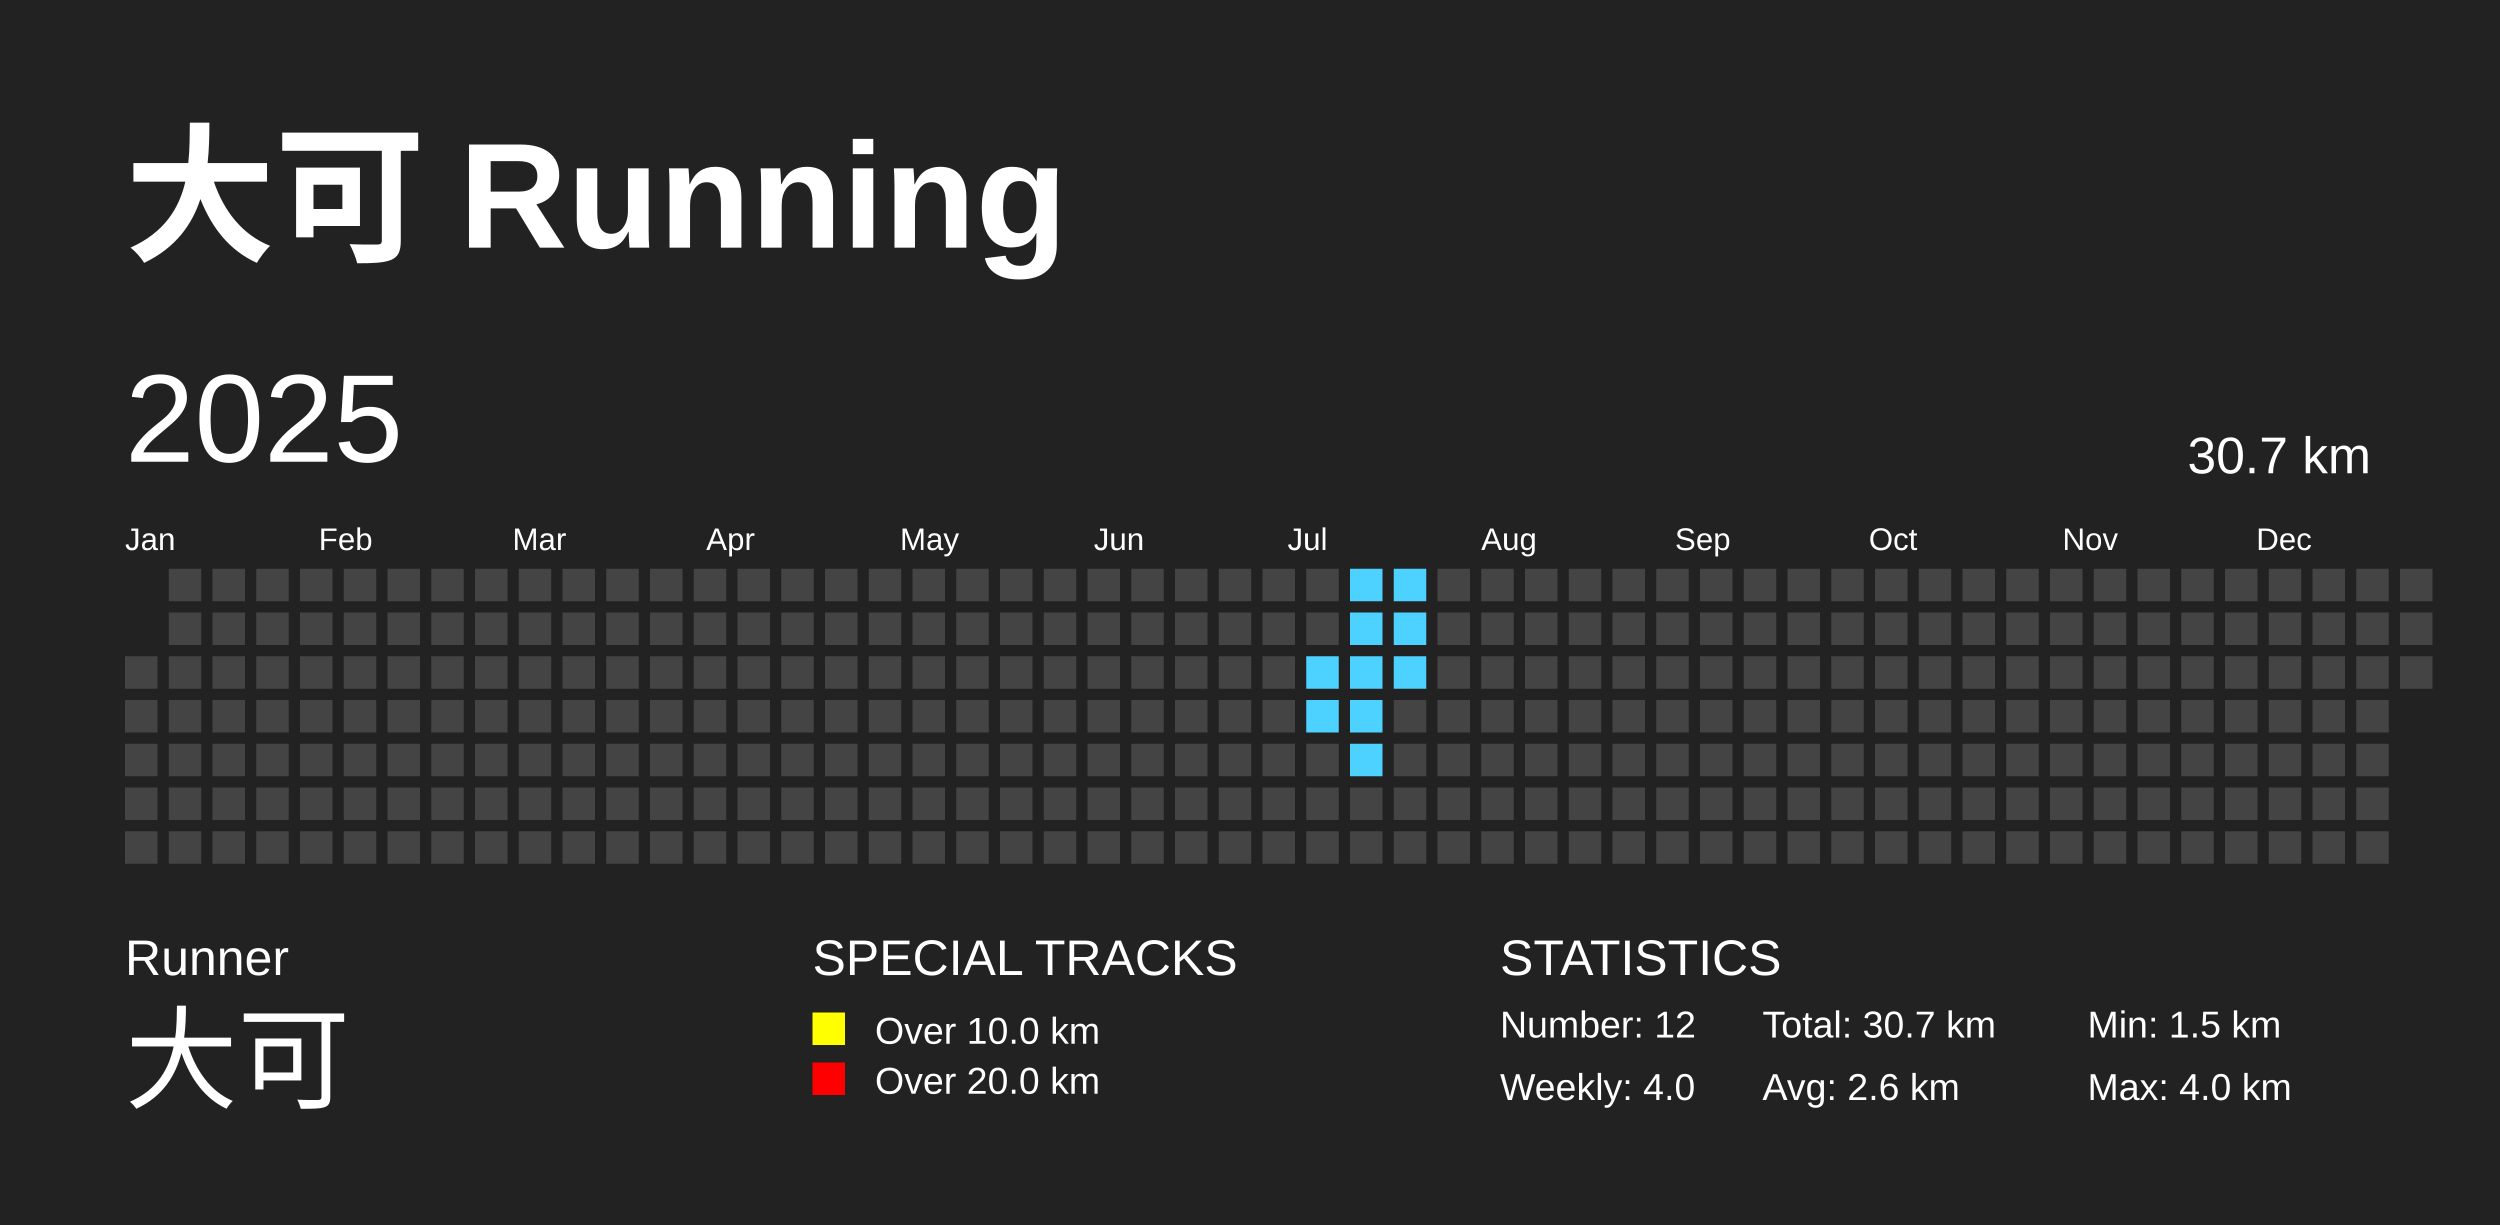
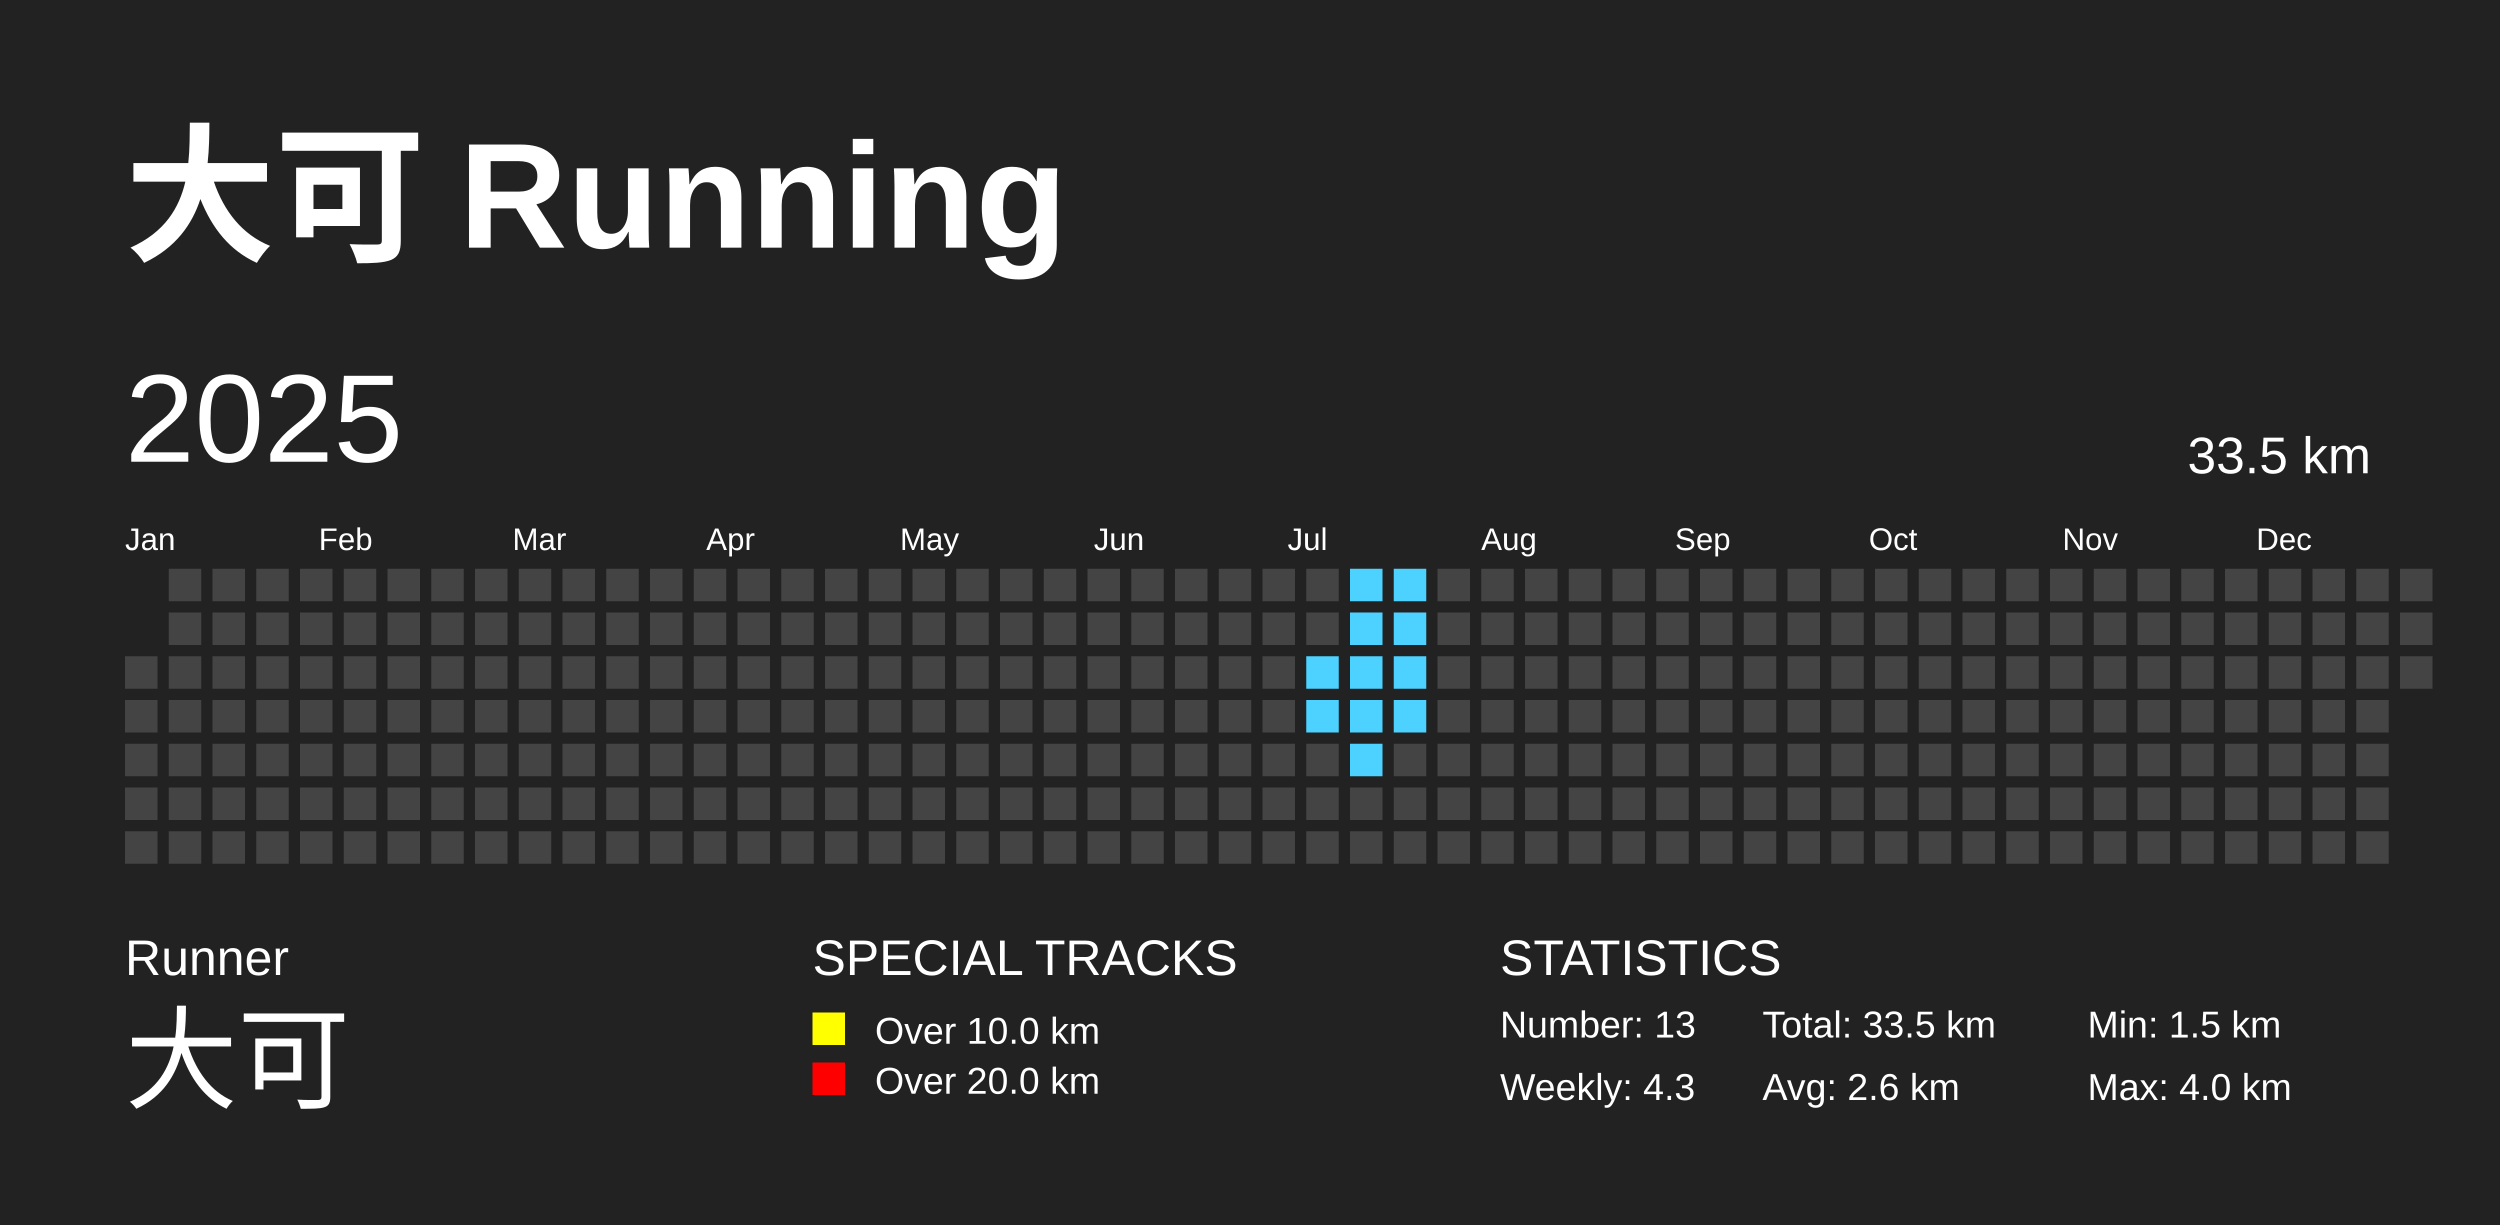
<svg xmlns="http://www.w3.org/2000/svg" baseProfile="full" height="98mm" version="1.1" viewBox="0,0,200,98" width="200mm">
  <defs />
  <rect fill="#222222" height="98" width="200" x="0" y="0" />
  <text fill="#FFFFFF" style="font-size:12px; font-family:Arial; font-weight:bold;" x="10" y="20">大可 Running</text>
  <text fill="#FFFFFF" style="font-size:4px; font-family:Arial" x="10" y="78">Runner</text>
  <text fill="#FFFFFF" style="font-size:9px; font-family:Arial" x="10" y="88">大可</text>
  <text fill="#FFFFFF" style="font-size:4px; font-family:Arial" x="65" y="78">SPECIAL TRACKS</text>
  <rect fill="yellow" height="2.6" width="2.6" x="65" y="81" />
  <text fill="#FFFFFF" style="font-size:3px; font-family:Arial" x="70" y="83.5">Over 10.0 km</text>
  <rect fill="red" height="2.6" width="2.6" x="65" y="85" />
  <text fill="#FFFFFF" style="font-size:3px; font-family:Arial" x="70" y="87.5">Over 20.0 km</text>
  <text fill="#FFFFFF" style="font-size:4px; font-family:Arial" x="120" y="78">STATISTICS</text>
-   <text fill="#FFFFFF" style="font-size:3px; font-family:Arial" x="120" y="83">Number: 12</text>
-   <text fill="#FFFFFF" style="font-size:3px; font-family:Arial" x="120" y="88">Weekly: 4.0</text>
-   <text fill="#FFFFFF" style="font-size:3px; font-family:Arial" x="141" y="83">Total: 30.7 km</text>
+   <text fill="#FFFFFF" style="font-size:3px; font-family:Arial" x="120" y="83">Number: 13</text>
+   <text fill="#FFFFFF" style="font-size:3px; font-family:Arial" x="120" y="88">Weekly: 4.3</text>
+   <text fill="#FFFFFF" style="font-size:3px; font-family:Arial" x="141" y="83">Total: 33.5 km</text>
  <text fill="#FFFFFF" style="font-size:3px; font-family:Arial" x="141" y="88">Avg: 2.6 km</text>
  <text fill="#FFFFFF" style="font-size:3px; font-family:Arial" x="167" y="83">Min: 1.5 km</text>
  <text fill="#FFFFFF" style="font-size:3px; font-family:Arial" x="167" y="88">Max: 4.0 km</text>
  <text dominant-baseline="hanging" fill="#FFFFFF" style="font-size:10.0px; font-family:Arial;" x="10" y="30">2025</text>
-   <text dominant-baseline="hanging" fill="#FFFFFF" style="font-size:4.125px; font-family:Arial;" x="175" y="35">30.7 km</text>
+   <text dominant-baseline="hanging" fill="#FFFFFF" style="font-size:4.125px; font-family:Arial;" x="175" y="35">33.5 km</text>
  <text fill="#FFFFFF" style="font-size:2.5px; font-family:Arial" x="10.0" y="44">Jan</text>
  <text fill="#FFFFFF" style="font-size:2.5px; font-family:Arial" x="25.5" y="44">Feb</text>
  <text fill="#FFFFFF" style="font-size:2.5px; font-family:Arial" x="41.0" y="44">Mar</text>
  <text fill="#FFFFFF" style="font-size:2.5px; font-family:Arial" x="56.5" y="44">Apr</text>
  <text fill="#FFFFFF" style="font-size:2.5px; font-family:Arial" x="72.0" y="44">May</text>
  <text fill="#FFFFFF" style="font-size:2.5px; font-family:Arial" x="87.5" y="44">Jun</text>
  <text fill="#FFFFFF" style="font-size:2.5px; font-family:Arial" x="103.0" y="44">Jul</text>
  <text fill="#FFFFFF" style="font-size:2.5px; font-family:Arial" x="118.5" y="44">Aug</text>
  <text fill="#FFFFFF" style="font-size:2.5px; font-family:Arial" x="134.0" y="44">Sep</text>
  <text fill="#FFFFFF" style="font-size:2.5px; font-family:Arial" x="149.5" y="44">Oct</text>
  <text fill="#FFFFFF" style="font-size:2.5px; font-family:Arial" x="165.0" y="44">Nov</text>
  <text fill="#FFFFFF" style="font-size:2.5px; font-family:Arial" x="180.5" y="44">Dec</text>
  <rect fill="#444444" height="2.6" width="2.6" x="10.0" y="52.5" />
  <rect fill="#444444" height="2.6" width="2.6" x="10.0" y="56.0" />
  <rect fill="#444444" height="2.6" width="2.6" x="10.0" y="59.5" />
  <rect fill="#444444" height="2.6" width="2.6" x="10.0" y="63.0" />
  <rect fill="#444444" height="2.6" width="2.6" x="10.0" y="66.5" />
  <rect fill="#444444" height="2.6" width="2.6" x="13.5" y="45.5" />
  <rect fill="#444444" height="2.6" width="2.6" x="13.5" y="49.0" />
  <rect fill="#444444" height="2.6" width="2.6" x="13.5" y="52.5" />
  <rect fill="#444444" height="2.6" width="2.6" x="13.5" y="56.0" />
  <rect fill="#444444" height="2.6" width="2.6" x="13.5" y="59.5" />
  <rect fill="#444444" height="2.6" width="2.6" x="13.5" y="63.0" />
  <rect fill="#444444" height="2.6" width="2.6" x="13.5" y="66.5" />
  <rect fill="#444444" height="2.6" width="2.6" x="17.0" y="45.5" />
  <rect fill="#444444" height="2.6" width="2.6" x="17.0" y="49.0" />
  <rect fill="#444444" height="2.6" width="2.6" x="17.0" y="52.5" />
  <rect fill="#444444" height="2.6" width="2.6" x="17.0" y="56.0" />
  <rect fill="#444444" height="2.6" width="2.6" x="17.0" y="59.5" />
  <rect fill="#444444" height="2.6" width="2.6" x="17.0" y="63.0" />
  <rect fill="#444444" height="2.6" width="2.6" x="17.0" y="66.5" />
  <rect fill="#444444" height="2.6" width="2.6" x="20.5" y="45.5" />
  <rect fill="#444444" height="2.6" width="2.6" x="20.5" y="49.0" />
  <rect fill="#444444" height="2.6" width="2.6" x="20.5" y="52.5" />
  <rect fill="#444444" height="2.6" width="2.6" x="20.5" y="56.0" />
  <rect fill="#444444" height="2.6" width="2.6" x="20.5" y="59.5" />
  <rect fill="#444444" height="2.6" width="2.6" x="20.5" y="63.0" />
  <rect fill="#444444" height="2.6" width="2.6" x="20.5" y="66.5" />
  <rect fill="#444444" height="2.6" width="2.6" x="24.0" y="45.5" />
  <rect fill="#444444" height="2.6" width="2.6" x="24.0" y="49.0" />
  <rect fill="#444444" height="2.6" width="2.6" x="24.0" y="52.5" />
  <rect fill="#444444" height="2.6" width="2.6" x="24.0" y="56.0" />
  <rect fill="#444444" height="2.6" width="2.6" x="24.0" y="59.5" />
  <rect fill="#444444" height="2.6" width="2.6" x="24.0" y="63.0" />
  <rect fill="#444444" height="2.6" width="2.6" x="24.0" y="66.5" />
  <rect fill="#444444" height="2.6" width="2.6" x="27.5" y="45.5" />
  <rect fill="#444444" height="2.6" width="2.6" x="27.5" y="49.0" />
  <rect fill="#444444" height="2.6" width="2.6" x="27.5" y="52.5" />
  <rect fill="#444444" height="2.6" width="2.6" x="27.5" y="56.0" />
  <rect fill="#444444" height="2.6" width="2.6" x="27.5" y="59.5" />
  <rect fill="#444444" height="2.6" width="2.6" x="27.5" y="63.0" />
  <rect fill="#444444" height="2.6" width="2.6" x="27.5" y="66.5" />
  <rect fill="#444444" height="2.6" width="2.6" x="31.0" y="45.5" />
  <rect fill="#444444" height="2.6" width="2.6" x="31.0" y="49.0" />
  <rect fill="#444444" height="2.6" width="2.6" x="31.0" y="52.5" />
  <rect fill="#444444" height="2.6" width="2.6" x="31.0" y="56.0" />
  <rect fill="#444444" height="2.6" width="2.6" x="31.0" y="59.5" />
  <rect fill="#444444" height="2.6" width="2.6" x="31.0" y="63.0" />
  <rect fill="#444444" height="2.6" width="2.6" x="31.0" y="66.5" />
  <rect fill="#444444" height="2.6" width="2.6" x="34.5" y="45.5" />
  <rect fill="#444444" height="2.6" width="2.6" x="34.5" y="49.0" />
  <rect fill="#444444" height="2.6" width="2.6" x="34.5" y="52.5" />
  <rect fill="#444444" height="2.6" width="2.6" x="34.5" y="56.0" />
  <rect fill="#444444" height="2.6" width="2.6" x="34.5" y="59.5" />
  <rect fill="#444444" height="2.6" width="2.6" x="34.5" y="63.0" />
  <rect fill="#444444" height="2.6" width="2.6" x="34.5" y="66.5" />
  <rect fill="#444444" height="2.6" width="2.6" x="38.0" y="45.5" />
  <rect fill="#444444" height="2.6" width="2.6" x="38.0" y="49.0" />
  <rect fill="#444444" height="2.6" width="2.6" x="38.0" y="52.5" />
  <rect fill="#444444" height="2.6" width="2.6" x="38.0" y="56.0" />
  <rect fill="#444444" height="2.6" width="2.6" x="38.0" y="59.5" />
  <rect fill="#444444" height="2.6" width="2.6" x="38.0" y="63.0" />
  <rect fill="#444444" height="2.6" width="2.6" x="38.0" y="66.5" />
  <rect fill="#444444" height="2.6" width="2.6" x="41.5" y="45.5" />
  <rect fill="#444444" height="2.6" width="2.6" x="41.5" y="49.0" />
  <rect fill="#444444" height="2.6" width="2.6" x="41.5" y="52.5" />
  <rect fill="#444444" height="2.6" width="2.6" x="41.5" y="56.0" />
  <rect fill="#444444" height="2.6" width="2.6" x="41.5" y="59.5" />
  <rect fill="#444444" height="2.6" width="2.6" x="41.5" y="63.0" />
  <rect fill="#444444" height="2.6" width="2.6" x="41.5" y="66.5" />
  <rect fill="#444444" height="2.6" width="2.6" x="45.0" y="45.5" />
  <rect fill="#444444" height="2.6" width="2.6" x="45.0" y="49.0" />
  <rect fill="#444444" height="2.6" width="2.6" x="45.0" y="52.5" />
  <rect fill="#444444" height="2.6" width="2.6" x="45.0" y="56.0" />
  <rect fill="#444444" height="2.6" width="2.6" x="45.0" y="59.5" />
  <rect fill="#444444" height="2.6" width="2.6" x="45.0" y="63.0" />
  <rect fill="#444444" height="2.6" width="2.6" x="45.0" y="66.5" />
  <rect fill="#444444" height="2.6" width="2.6" x="48.5" y="45.5" />
  <rect fill="#444444" height="2.6" width="2.6" x="48.5" y="49.0" />
  <rect fill="#444444" height="2.6" width="2.6" x="48.5" y="52.5" />
  <rect fill="#444444" height="2.6" width="2.6" x="48.5" y="56.0" />
  <rect fill="#444444" height="2.6" width="2.6" x="48.5" y="59.5" />
  <rect fill="#444444" height="2.6" width="2.6" x="48.5" y="63.0" />
  <rect fill="#444444" height="2.6" width="2.6" x="48.5" y="66.5" />
  <rect fill="#444444" height="2.6" width="2.6" x="52.0" y="45.5" />
  <rect fill="#444444" height="2.6" width="2.6" x="52.0" y="49.0" />
  <rect fill="#444444" height="2.6" width="2.6" x="52.0" y="52.5" />
  <rect fill="#444444" height="2.6" width="2.6" x="52.0" y="56.0" />
  <rect fill="#444444" height="2.6" width="2.6" x="52.0" y="59.5" />
  <rect fill="#444444" height="2.6" width="2.6" x="52.0" y="63.0" />
  <rect fill="#444444" height="2.6" width="2.6" x="52.0" y="66.5" />
  <rect fill="#444444" height="2.6" width="2.6" x="55.5" y="45.5" />
  <rect fill="#444444" height="2.6" width="2.6" x="55.5" y="49.0" />
  <rect fill="#444444" height="2.6" width="2.6" x="55.5" y="52.5" />
  <rect fill="#444444" height="2.6" width="2.6" x="55.5" y="56.0" />
  <rect fill="#444444" height="2.6" width="2.6" x="55.5" y="59.5" />
  <rect fill="#444444" height="2.6" width="2.6" x="55.5" y="63.0" />
  <rect fill="#444444" height="2.6" width="2.6" x="55.5" y="66.5" />
  <rect fill="#444444" height="2.6" width="2.6" x="59.0" y="45.5" />
  <rect fill="#444444" height="2.6" width="2.6" x="59.0" y="49.0" />
  <rect fill="#444444" height="2.6" width="2.6" x="59.0" y="52.5" />
  <rect fill="#444444" height="2.6" width="2.6" x="59.0" y="56.0" />
  <rect fill="#444444" height="2.6" width="2.6" x="59.0" y="59.5" />
  <rect fill="#444444" height="2.6" width="2.6" x="59.0" y="63.0" />
  <rect fill="#444444" height="2.6" width="2.6" x="59.0" y="66.5" />
  <rect fill="#444444" height="2.6" width="2.6" x="62.5" y="45.5" />
  <rect fill="#444444" height="2.6" width="2.6" x="62.5" y="49.0" />
  <rect fill="#444444" height="2.6" width="2.6" x="62.5" y="52.5" />
  <rect fill="#444444" height="2.6" width="2.6" x="62.5" y="56.0" />
  <rect fill="#444444" height="2.6" width="2.6" x="62.5" y="59.5" />
  <rect fill="#444444" height="2.6" width="2.6" x="62.5" y="63.0" />
  <rect fill="#444444" height="2.6" width="2.6" x="62.5" y="66.5" />
  <rect fill="#444444" height="2.6" width="2.6" x="66.0" y="45.5" />
  <rect fill="#444444" height="2.6" width="2.6" x="66.0" y="49.0" />
  <rect fill="#444444" height="2.6" width="2.6" x="66.0" y="52.5" />
  <rect fill="#444444" height="2.6" width="2.6" x="66.0" y="56.0" />
  <rect fill="#444444" height="2.6" width="2.6" x="66.0" y="59.5" />
  <rect fill="#444444" height="2.6" width="2.6" x="66.0" y="63.0" />
  <rect fill="#444444" height="2.6" width="2.6" x="66.0" y="66.5" />
  <rect fill="#444444" height="2.6" width="2.6" x="69.5" y="45.5" />
  <rect fill="#444444" height="2.6" width="2.6" x="69.5" y="49.0" />
  <rect fill="#444444" height="2.6" width="2.6" x="69.5" y="52.5" />
  <rect fill="#444444" height="2.6" width="2.6" x="69.5" y="56.0" />
  <rect fill="#444444" height="2.6" width="2.6" x="69.5" y="59.5" />
  <rect fill="#444444" height="2.6" width="2.6" x="69.5" y="63.0" />
  <rect fill="#444444" height="2.6" width="2.6" x="69.5" y="66.5" />
  <rect fill="#444444" height="2.6" width="2.6" x="73.0" y="45.5" />
  <rect fill="#444444" height="2.6" width="2.6" x="73.0" y="49.0" />
  <rect fill="#444444" height="2.6" width="2.6" x="73.0" y="52.5" />
  <rect fill="#444444" height="2.6" width="2.6" x="73.0" y="56.0" />
  <rect fill="#444444" height="2.6" width="2.6" x="73.0" y="59.5" />
  <rect fill="#444444" height="2.6" width="2.6" x="73.0" y="63.0" />
  <rect fill="#444444" height="2.6" width="2.6" x="73.0" y="66.5" />
  <rect fill="#444444" height="2.6" width="2.6" x="76.5" y="45.5" />
  <rect fill="#444444" height="2.6" width="2.6" x="76.5" y="49.0" />
  <rect fill="#444444" height="2.6" width="2.6" x="76.5" y="52.5" />
  <rect fill="#444444" height="2.6" width="2.6" x="76.5" y="56.0" />
  <rect fill="#444444" height="2.6" width="2.6" x="76.5" y="59.5" />
  <rect fill="#444444" height="2.6" width="2.6" x="76.5" y="63.0" />
  <rect fill="#444444" height="2.6" width="2.6" x="76.5" y="66.5" />
  <rect fill="#444444" height="2.6" width="2.6" x="80.0" y="45.5" />
  <rect fill="#444444" height="2.6" width="2.6" x="80.0" y="49.0" />
  <rect fill="#444444" height="2.6" width="2.6" x="80.0" y="52.5" />
  <rect fill="#444444" height="2.6" width="2.6" x="80.0" y="56.0" />
  <rect fill="#444444" height="2.6" width="2.6" x="80.0" y="59.5" />
  <rect fill="#444444" height="2.6" width="2.6" x="80.0" y="63.0" />
  <rect fill="#444444" height="2.6" width="2.6" x="80.0" y="66.5" />
  <rect fill="#444444" height="2.6" width="2.6" x="83.5" y="45.5" />
  <rect fill="#444444" height="2.6" width="2.6" x="83.5" y="49.0" />
  <rect fill="#444444" height="2.6" width="2.6" x="83.5" y="52.5" />
  <rect fill="#444444" height="2.6" width="2.6" x="83.5" y="56.0" />
  <rect fill="#444444" height="2.6" width="2.6" x="83.5" y="59.5" />
  <rect fill="#444444" height="2.6" width="2.6" x="83.5" y="63.0" />
  <rect fill="#444444" height="2.6" width="2.6" x="83.5" y="66.5" />
  <rect fill="#444444" height="2.6" width="2.6" x="87.0" y="45.5" />
  <rect fill="#444444" height="2.6" width="2.6" x="87.0" y="49.0" />
  <rect fill="#444444" height="2.6" width="2.6" x="87.0" y="52.5" />
  <rect fill="#444444" height="2.6" width="2.6" x="87.0" y="56.0" />
  <rect fill="#444444" height="2.6" width="2.6" x="87.0" y="59.5" />
  <rect fill="#444444" height="2.6" width="2.6" x="87.0" y="63.0" />
  <rect fill="#444444" height="2.6" width="2.6" x="87.0" y="66.5" />
  <rect fill="#444444" height="2.6" width="2.6" x="90.5" y="45.5" />
  <rect fill="#444444" height="2.6" width="2.6" x="90.5" y="49.0" />
  <rect fill="#444444" height="2.6" width="2.6" x="90.5" y="52.5" />
  <rect fill="#444444" height="2.6" width="2.6" x="90.5" y="56.0" />
  <rect fill="#444444" height="2.6" width="2.6" x="90.5" y="59.5" />
  <rect fill="#444444" height="2.6" width="2.6" x="90.5" y="63.0" />
  <rect fill="#444444" height="2.6" width="2.6" x="90.5" y="66.5" />
  <rect fill="#444444" height="2.6" width="2.6" x="94.0" y="45.5" />
  <rect fill="#444444" height="2.6" width="2.6" x="94.0" y="49.0" />
  <rect fill="#444444" height="2.6" width="2.6" x="94.0" y="52.5" />
  <rect fill="#444444" height="2.6" width="2.6" x="94.0" y="56.0" />
  <rect fill="#444444" height="2.6" width="2.6" x="94.0" y="59.5" />
  <rect fill="#444444" height="2.6" width="2.6" x="94.0" y="63.0" />
  <rect fill="#444444" height="2.6" width="2.6" x="94.0" y="66.5" />
  <rect fill="#444444" height="2.6" width="2.6" x="97.5" y="45.5" />
  <rect fill="#444444" height="2.6" width="2.6" x="97.5" y="49.0" />
  <rect fill="#444444" height="2.6" width="2.6" x="97.5" y="52.5" />
  <rect fill="#444444" height="2.6" width="2.6" x="97.5" y="56.0" />
  <rect fill="#444444" height="2.6" width="2.6" x="97.5" y="59.5" />
  <rect fill="#444444" height="2.6" width="2.6" x="97.5" y="63.0" />
  <rect fill="#444444" height="2.6" width="2.6" x="97.5" y="66.5" />
  <rect fill="#444444" height="2.6" width="2.6" x="101.0" y="45.5" />
  <rect fill="#444444" height="2.6" width="2.6" x="101.0" y="49.0" />
  <rect fill="#444444" height="2.6" width="2.6" x="101.0" y="52.5" />
  <rect fill="#444444" height="2.6" width="2.6" x="101.0" y="56.0" />
  <rect fill="#444444" height="2.6" width="2.6" x="101.0" y="59.5" />
  <rect fill="#444444" height="2.6" width="2.6" x="101.0" y="63.0" />
  <rect fill="#444444" height="2.6" width="2.6" x="101.0" y="66.5" />
  <rect fill="#444444" height="2.6" width="2.6" x="104.5" y="45.5" />
  <rect fill="#444444" height="2.6" width="2.6" x="104.5" y="49.0" />
  <rect fill="#4DD2FF" height="2.6" width="2.6" x="104.5" y="52.5" />
  <rect fill="#4DD2FF" height="2.6" width="2.6" x="104.5" y="56.0" />
  <rect fill="#444444" height="2.6" width="2.6" x="104.5" y="59.5" />
  <rect fill="#444444" height="2.6" width="2.6" x="104.5" y="63.0" />
  <rect fill="#444444" height="2.6" width="2.6" x="104.5" y="66.5" />
  <rect fill="#4DD2FF" height="2.6" width="2.6" x="108.0" y="45.5" />
  <rect fill="#4DD2FF" height="2.6" width="2.6" x="108.0" y="49.0" />
  <rect fill="#4DD2FF" height="2.6" width="2.6" x="108.0" y="52.5" />
  <rect fill="#4DD2FF" height="2.6" width="2.6" x="108.0" y="56.0" />
  <rect fill="#4DD2FF" height="2.6" width="2.6" x="108.0" y="59.5" />
  <rect fill="#444444" height="2.6" width="2.6" x="108.0" y="63.0" />
  <rect fill="#444444" height="2.6" width="2.6" x="108.0" y="66.5" />
  <rect fill="#4DD2FF" height="2.6" width="2.6" x="111.5" y="45.5" />
  <rect fill="#4DD2FF" height="2.6" width="2.6" x="111.5" y="49.0" />
  <rect fill="#4DD2FF" height="2.6" width="2.6" x="111.5" y="52.5" />
-   <rect fill="#444444" height="2.6" width="2.6" x="111.5" y="56.0" />
+   <rect fill="#4DD2FF" height="2.6" width="2.6" x="111.5" y="56.0" />
  <rect fill="#444444" height="2.6" width="2.6" x="111.5" y="59.5" />
  <rect fill="#444444" height="2.6" width="2.6" x="111.5" y="63.0" />
  <rect fill="#444444" height="2.6" width="2.6" x="111.5" y="66.5" />
  <rect fill="#444444" height="2.6" width="2.6" x="115.0" y="45.5" />
  <rect fill="#444444" height="2.6" width="2.6" x="115.0" y="49.0" />
  <rect fill="#444444" height="2.6" width="2.6" x="115.0" y="52.5" />
  <rect fill="#444444" height="2.6" width="2.6" x="115.0" y="56.0" />
  <rect fill="#444444" height="2.6" width="2.6" x="115.0" y="59.5" />
  <rect fill="#444444" height="2.6" width="2.6" x="115.0" y="63.0" />
  <rect fill="#444444" height="2.6" width="2.6" x="115.0" y="66.5" />
  <rect fill="#444444" height="2.6" width="2.6" x="118.5" y="45.5" />
  <rect fill="#444444" height="2.6" width="2.6" x="118.5" y="49.0" />
  <rect fill="#444444" height="2.6" width="2.6" x="118.5" y="52.5" />
  <rect fill="#444444" height="2.6" width="2.6" x="118.5" y="56.0" />
  <rect fill="#444444" height="2.6" width="2.6" x="118.5" y="59.5" />
  <rect fill="#444444" height="2.6" width="2.6" x="118.5" y="63.0" />
  <rect fill="#444444" height="2.6" width="2.6" x="118.5" y="66.5" />
  <rect fill="#444444" height="2.6" width="2.6" x="122.0" y="45.5" />
  <rect fill="#444444" height="2.6" width="2.6" x="122.0" y="49.0" />
  <rect fill="#444444" height="2.6" width="2.6" x="122.0" y="52.5" />
  <rect fill="#444444" height="2.6" width="2.6" x="122.0" y="56.0" />
  <rect fill="#444444" height="2.6" width="2.6" x="122.0" y="59.5" />
  <rect fill="#444444" height="2.6" width="2.6" x="122.0" y="63.0" />
  <rect fill="#444444" height="2.6" width="2.6" x="122.0" y="66.5" />
  <rect fill="#444444" height="2.6" width="2.6" x="125.5" y="45.5" />
  <rect fill="#444444" height="2.6" width="2.6" x="125.5" y="49.0" />
  <rect fill="#444444" height="2.6" width="2.6" x="125.5" y="52.5" />
  <rect fill="#444444" height="2.6" width="2.6" x="125.5" y="56.0" />
  <rect fill="#444444" height="2.6" width="2.6" x="125.5" y="59.5" />
  <rect fill="#444444" height="2.6" width="2.6" x="125.5" y="63.0" />
  <rect fill="#444444" height="2.6" width="2.6" x="125.5" y="66.5" />
  <rect fill="#444444" height="2.6" width="2.6" x="129.0" y="45.5" />
  <rect fill="#444444" height="2.6" width="2.6" x="129.0" y="49.0" />
  <rect fill="#444444" height="2.6" width="2.6" x="129.0" y="52.5" />
  <rect fill="#444444" height="2.6" width="2.6" x="129.0" y="56.0" />
  <rect fill="#444444" height="2.6" width="2.6" x="129.0" y="59.5" />
  <rect fill="#444444" height="2.6" width="2.6" x="129.0" y="63.0" />
  <rect fill="#444444" height="2.6" width="2.6" x="129.0" y="66.5" />
  <rect fill="#444444" height="2.6" width="2.6" x="132.5" y="45.5" />
  <rect fill="#444444" height="2.6" width="2.6" x="132.5" y="49.0" />
  <rect fill="#444444" height="2.6" width="2.6" x="132.5" y="52.5" />
  <rect fill="#444444" height="2.6" width="2.6" x="132.5" y="56.0" />
  <rect fill="#444444" height="2.6" width="2.6" x="132.5" y="59.5" />
  <rect fill="#444444" height="2.6" width="2.6" x="132.5" y="63.0" />
  <rect fill="#444444" height="2.6" width="2.6" x="132.5" y="66.5" />
  <rect fill="#444444" height="2.6" width="2.6" x="136.0" y="45.5" />
  <rect fill="#444444" height="2.6" width="2.6" x="136.0" y="49.0" />
  <rect fill="#444444" height="2.6" width="2.6" x="136.0" y="52.5" />
  <rect fill="#444444" height="2.6" width="2.6" x="136.0" y="56.0" />
  <rect fill="#444444" height="2.6" width="2.6" x="136.0" y="59.5" />
  <rect fill="#444444" height="2.6" width="2.6" x="136.0" y="63.0" />
  <rect fill="#444444" height="2.6" width="2.6" x="136.0" y="66.5" />
  <rect fill="#444444" height="2.6" width="2.6" x="139.5" y="45.5" />
  <rect fill="#444444" height="2.6" width="2.6" x="139.5" y="49.0" />
  <rect fill="#444444" height="2.6" width="2.6" x="139.5" y="52.5" />
  <rect fill="#444444" height="2.6" width="2.6" x="139.5" y="56.0" />
  <rect fill="#444444" height="2.6" width="2.6" x="139.5" y="59.5" />
  <rect fill="#444444" height="2.6" width="2.6" x="139.5" y="63.0" />
  <rect fill="#444444" height="2.6" width="2.6" x="139.5" y="66.5" />
  <rect fill="#444444" height="2.6" width="2.6" x="143.0" y="45.5" />
  <rect fill="#444444" height="2.6" width="2.6" x="143.0" y="49.0" />
  <rect fill="#444444" height="2.6" width="2.6" x="143.0" y="52.5" />
  <rect fill="#444444" height="2.6" width="2.6" x="143.0" y="56.0" />
  <rect fill="#444444" height="2.6" width="2.6" x="143.0" y="59.5" />
  <rect fill="#444444" height="2.6" width="2.6" x="143.0" y="63.0" />
  <rect fill="#444444" height="2.6" width="2.6" x="143.0" y="66.5" />
  <rect fill="#444444" height="2.6" width="2.6" x="146.5" y="45.5" />
  <rect fill="#444444" height="2.6" width="2.6" x="146.5" y="49.0" />
  <rect fill="#444444" height="2.6" width="2.6" x="146.5" y="52.5" />
  <rect fill="#444444" height="2.6" width="2.6" x="146.5" y="56.0" />
  <rect fill="#444444" height="2.6" width="2.6" x="146.5" y="59.5" />
  <rect fill="#444444" height="2.6" width="2.6" x="146.5" y="63.0" />
  <rect fill="#444444" height="2.6" width="2.6" x="146.5" y="66.5" />
  <rect fill="#444444" height="2.6" width="2.6" x="150.0" y="45.5" />
  <rect fill="#444444" height="2.6" width="2.6" x="150.0" y="49.0" />
  <rect fill="#444444" height="2.6" width="2.6" x="150.0" y="52.5" />
  <rect fill="#444444" height="2.6" width="2.6" x="150.0" y="56.0" />
  <rect fill="#444444" height="2.6" width="2.6" x="150.0" y="59.5" />
  <rect fill="#444444" height="2.6" width="2.6" x="150.0" y="63.0" />
  <rect fill="#444444" height="2.6" width="2.6" x="150.0" y="66.5" />
  <rect fill="#444444" height="2.6" width="2.6" x="153.5" y="45.5" />
  <rect fill="#444444" height="2.6" width="2.6" x="153.5" y="49.0" />
  <rect fill="#444444" height="2.6" width="2.6" x="153.5" y="52.5" />
  <rect fill="#444444" height="2.6" width="2.6" x="153.5" y="56.0" />
  <rect fill="#444444" height="2.6" width="2.6" x="153.5" y="59.5" />
  <rect fill="#444444" height="2.6" width="2.6" x="153.5" y="63.0" />
  <rect fill="#444444" height="2.6" width="2.6" x="153.5" y="66.5" />
  <rect fill="#444444" height="2.6" width="2.6" x="157.0" y="45.5" />
  <rect fill="#444444" height="2.6" width="2.6" x="157.0" y="49.0" />
  <rect fill="#444444" height="2.6" width="2.6" x="157.0" y="52.5" />
  <rect fill="#444444" height="2.6" width="2.6" x="157.0" y="56.0" />
  <rect fill="#444444" height="2.6" width="2.6" x="157.0" y="59.5" />
  <rect fill="#444444" height="2.6" width="2.6" x="157.0" y="63.0" />
  <rect fill="#444444" height="2.6" width="2.6" x="157.0" y="66.5" />
  <rect fill="#444444" height="2.6" width="2.6" x="160.5" y="45.5" />
  <rect fill="#444444" height="2.6" width="2.6" x="160.5" y="49.0" />
  <rect fill="#444444" height="2.6" width="2.6" x="160.5" y="52.5" />
  <rect fill="#444444" height="2.6" width="2.6" x="160.5" y="56.0" />
  <rect fill="#444444" height="2.6" width="2.6" x="160.5" y="59.5" />
  <rect fill="#444444" height="2.6" width="2.6" x="160.5" y="63.0" />
  <rect fill="#444444" height="2.6" width="2.6" x="160.5" y="66.5" />
  <rect fill="#444444" height="2.6" width="2.6" x="164.0" y="45.5" />
  <rect fill="#444444" height="2.6" width="2.6" x="164.0" y="49.0" />
  <rect fill="#444444" height="2.6" width="2.6" x="164.0" y="52.5" />
  <rect fill="#444444" height="2.6" width="2.6" x="164.0" y="56.0" />
  <rect fill="#444444" height="2.6" width="2.6" x="164.0" y="59.5" />
  <rect fill="#444444" height="2.6" width="2.6" x="164.0" y="63.0" />
  <rect fill="#444444" height="2.6" width="2.6" x="164.0" y="66.5" />
  <rect fill="#444444" height="2.6" width="2.6" x="167.5" y="45.5" />
  <rect fill="#444444" height="2.6" width="2.6" x="167.5" y="49.0" />
  <rect fill="#444444" height="2.6" width="2.6" x="167.5" y="52.5" />
  <rect fill="#444444" height="2.6" width="2.6" x="167.5" y="56.0" />
  <rect fill="#444444" height="2.6" width="2.6" x="167.5" y="59.5" />
  <rect fill="#444444" height="2.6" width="2.6" x="167.5" y="63.0" />
  <rect fill="#444444" height="2.6" width="2.6" x="167.5" y="66.5" />
  <rect fill="#444444" height="2.6" width="2.6" x="171.0" y="45.5" />
  <rect fill="#444444" height="2.6" width="2.6" x="171.0" y="49.0" />
  <rect fill="#444444" height="2.6" width="2.6" x="171.0" y="52.5" />
  <rect fill="#444444" height="2.6" width="2.6" x="171.0" y="56.0" />
  <rect fill="#444444" height="2.6" width="2.6" x="171.0" y="59.5" />
  <rect fill="#444444" height="2.6" width="2.6" x="171.0" y="63.0" />
  <rect fill="#444444" height="2.6" width="2.6" x="171.0" y="66.5" />
  <rect fill="#444444" height="2.6" width="2.6" x="174.5" y="45.5" />
  <rect fill="#444444" height="2.6" width="2.6" x="174.5" y="49.0" />
  <rect fill="#444444" height="2.6" width="2.6" x="174.5" y="52.5" />
  <rect fill="#444444" height="2.6" width="2.6" x="174.5" y="56.0" />
  <rect fill="#444444" height="2.6" width="2.6" x="174.5" y="59.5" />
  <rect fill="#444444" height="2.6" width="2.6" x="174.5" y="63.0" />
  <rect fill="#444444" height="2.6" width="2.6" x="174.5" y="66.5" />
  <rect fill="#444444" height="2.6" width="2.6" x="178.0" y="45.5" />
  <rect fill="#444444" height="2.6" width="2.6" x="178.0" y="49.0" />
  <rect fill="#444444" height="2.6" width="2.6" x="178.0" y="52.5" />
  <rect fill="#444444" height="2.6" width="2.6" x="178.0" y="56.0" />
  <rect fill="#444444" height="2.6" width="2.6" x="178.0" y="59.5" />
  <rect fill="#444444" height="2.6" width="2.6" x="178.0" y="63.0" />
  <rect fill="#444444" height="2.6" width="2.6" x="178.0" y="66.5" />
  <rect fill="#444444" height="2.6" width="2.6" x="181.5" y="45.5" />
  <rect fill="#444444" height="2.6" width="2.6" x="181.5" y="49.0" />
  <rect fill="#444444" height="2.6" width="2.6" x="181.5" y="52.5" />
  <rect fill="#444444" height="2.6" width="2.6" x="181.5" y="56.0" />
  <rect fill="#444444" height="2.6" width="2.6" x="181.5" y="59.5" />
  <rect fill="#444444" height="2.6" width="2.6" x="181.5" y="63.0" />
  <rect fill="#444444" height="2.6" width="2.6" x="181.5" y="66.5" />
  <rect fill="#444444" height="2.6" width="2.6" x="185.0" y="45.5" />
  <rect fill="#444444" height="2.6" width="2.6" x="185.0" y="49.0" />
  <rect fill="#444444" height="2.6" width="2.6" x="185.0" y="52.5" />
  <rect fill="#444444" height="2.6" width="2.6" x="185.0" y="56.0" />
  <rect fill="#444444" height="2.6" width="2.6" x="185.0" y="59.5" />
  <rect fill="#444444" height="2.6" width="2.6" x="185.0" y="63.0" />
  <rect fill="#444444" height="2.6" width="2.6" x="185.0" y="66.5" />
  <rect fill="#444444" height="2.6" width="2.6" x="188.5" y="45.5" />
  <rect fill="#444444" height="2.6" width="2.6" x="188.5" y="49.0" />
  <rect fill="#444444" height="2.6" width="2.6" x="188.5" y="52.5" />
  <rect fill="#444444" height="2.6" width="2.6" x="188.5" y="56.0" />
  <rect fill="#444444" height="2.6" width="2.6" x="188.5" y="59.5" />
  <rect fill="#444444" height="2.6" width="2.6" x="188.5" y="63.0" />
  <rect fill="#444444" height="2.6" width="2.6" x="188.5" y="66.5" />
  <rect fill="#444444" height="2.6" width="2.6" x="192.0" y="45.5" />
  <rect fill="#444444" height="2.6" width="2.6" x="192.0" y="49.0" />
  <rect fill="#444444" height="2.6" width="2.6" x="192.0" y="52.5" />
</svg>
